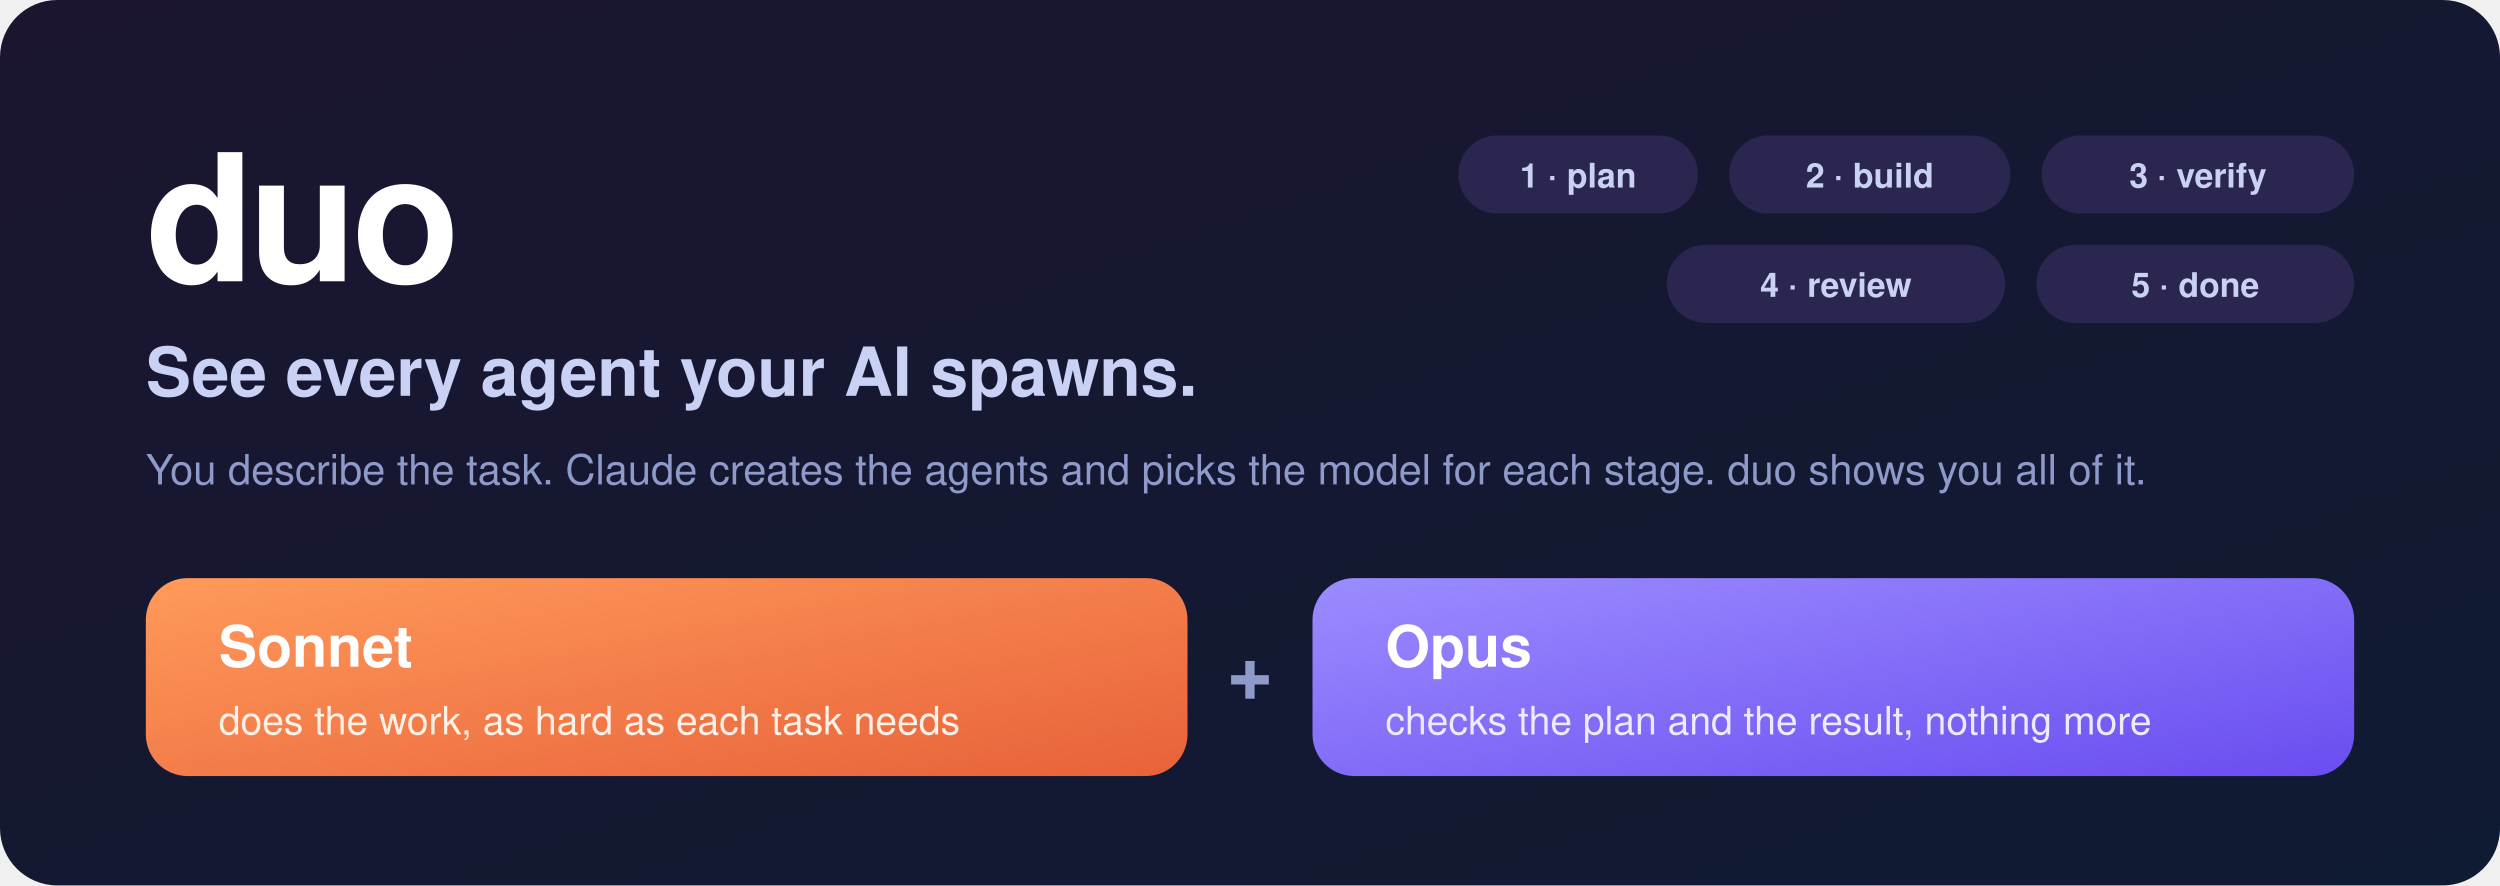
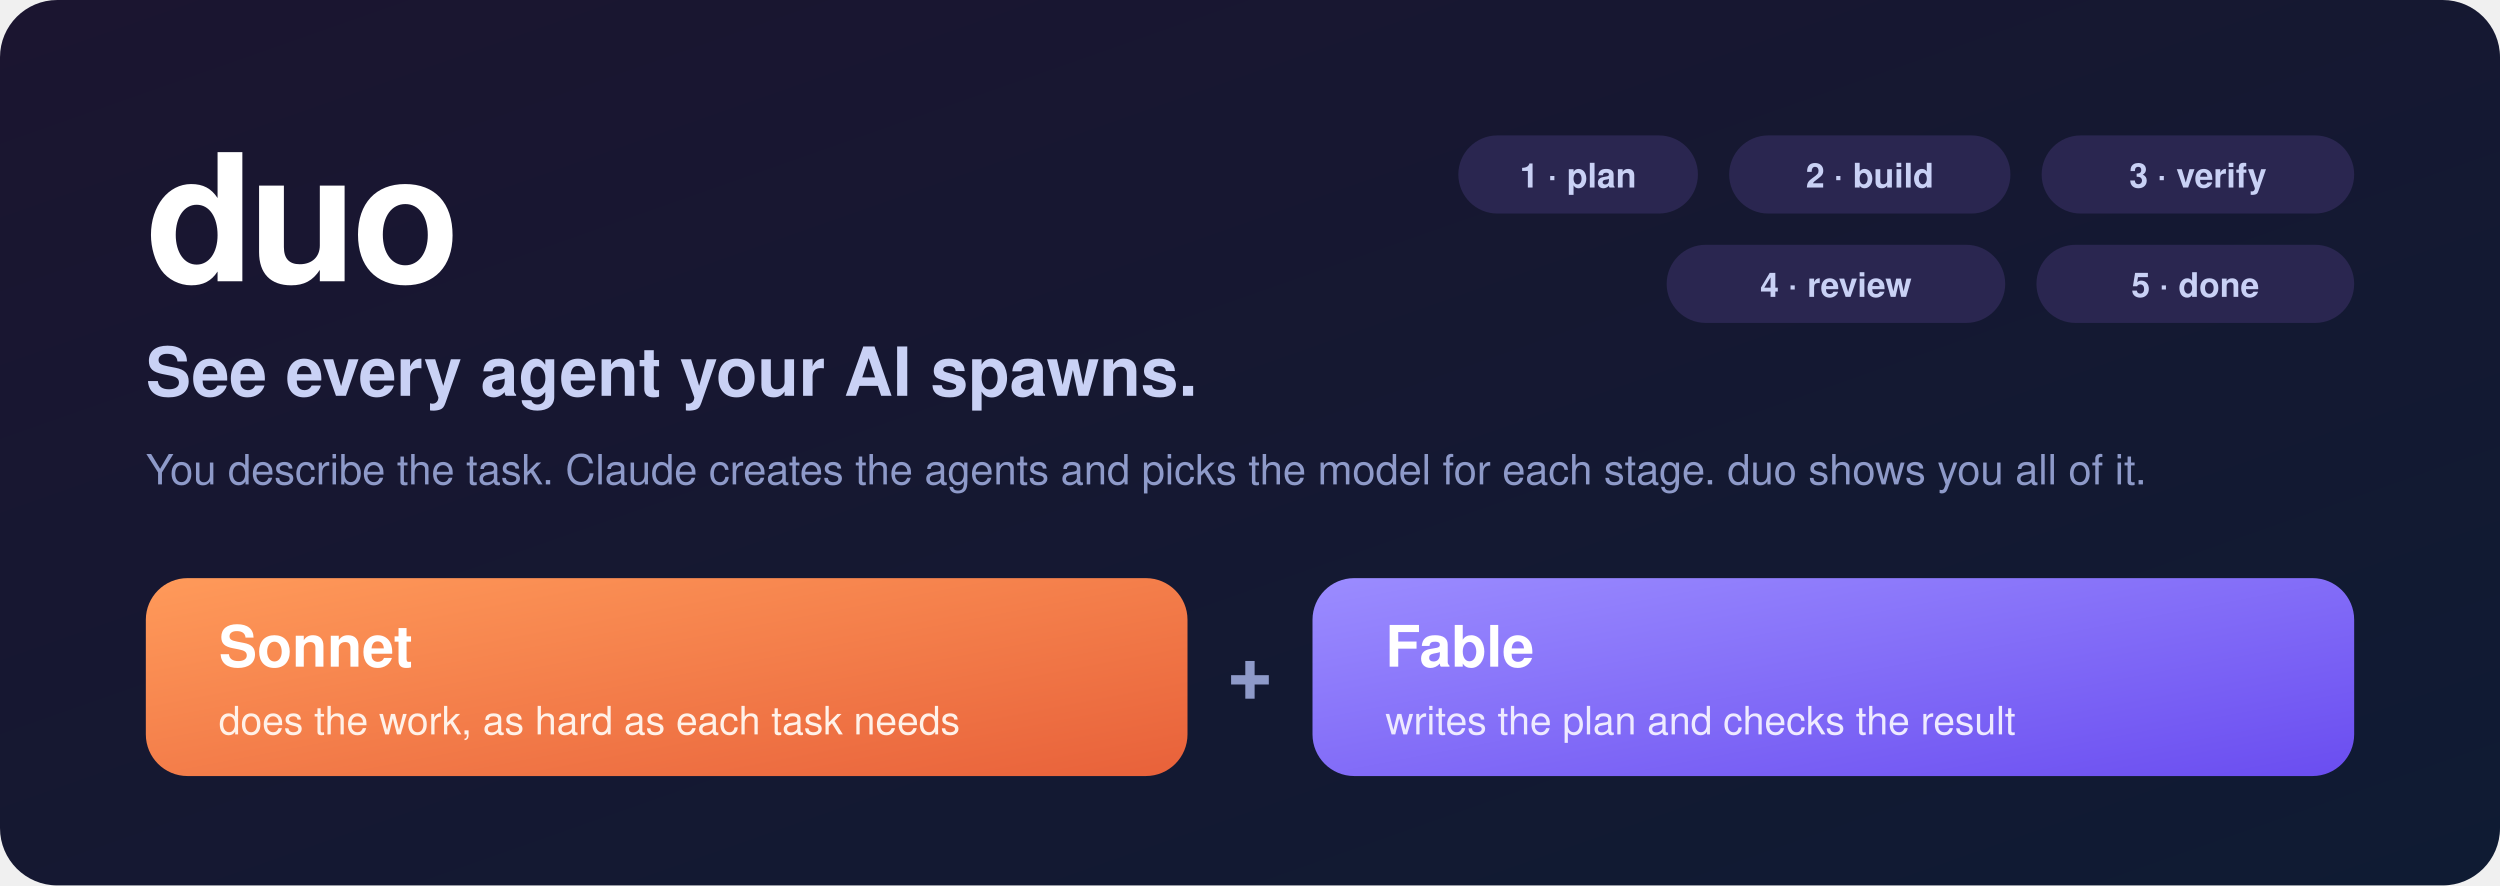
- <svg xmlns="http://www.w3.org/2000/svg" viewBox="0 0 960 340" width="960" height="340" role="img" aria-label="duo: Sonnet works, Opus checks">
+ <svg xmlns="http://www.w3.org/2000/svg" viewBox="0 0 960 340" width="960" height="340" role="img" aria-label="duo: Fable plans, Sonnet works">
  <defs>
    <linearGradient id="bg" x1="0" y1="0" x2="1" y2="1">
      <stop offset="0" stop-color="#1B1530" />
      <stop offset="1" stop-color="#0F1B33" />
    </linearGradient>
    <linearGradient id="son" x1="0" y1="0" x2="1" y2="1">
      <stop offset="0" stop-color="#FF9A5A" />
      <stop offset="1" stop-color="#E8613A" />
    </linearGradient>
    <linearGradient id="opu" x1="0" y1="0" x2="1" y2="1">
      <stop offset="0" stop-color="#9B8CFF" />
      <stop offset="1" stop-color="#6A4DF0" />
    </linearGradient>
  </defs>
  <rect width="960" height="340" rx="22" fill="url(#bg)" />
  <g font-family="-apple-system, 'SF Pro Display', 'Segoe UI', Helvetica, Arial, sans-serif">
    <text x="56" y="108" font-size="68" font-weight="800" fill="#FFFFFF" letter-spacing="-2">duo</text>
    <text x="56" y="152" font-size="26" font-weight="600" fill="#C9D1F5">See every agent your AI spawns.</text>
    <text x="56" y="186" font-size="16" fill="#8E9AC9">You describe the task. Claude creates the agents and picks the model for each stage. duo shows you all of it.</text>
    <rect x="56" y="222" width="400" height="76" rx="16" fill="url(#son)" />
    <text x="84" y="256" font-size="22" font-weight="700" fill="#FFFFFF">Sonnet</text>
    <text x="84" y="282" font-size="15" fill="#FFF1E8">does the work, as hard as each task needs</text>
    <text x="480" y="268" font-size="30" font-weight="700" fill="#8E9AC9" text-anchor="middle">+</text>
    <rect x="504" y="222" width="400" height="76" rx="16" fill="url(#opu)" />
-     <text x="532" y="256" font-size="22" font-weight="700" fill="#FFFFFF">Opus</text>
-     <text x="532" y="282" font-size="15" fill="#EEEAFF">checks the plan and the result, nothing more</text>
+     <text x="532" y="256" font-size="22" font-weight="700" fill="#FFFFFF">Fable</text>
+     <text x="532" y="282" font-size="15" fill="#EEEAFF">writes the plan and checks the result</text>
    <g font-size="13" font-weight="600">
      <rect x="560" y="52" width="92" height="30" rx="15" fill="#2A2650" />
      <text x="606" y="72" fill="#C9D1F5" text-anchor="middle">1 · plan</text>
      <rect x="664" y="52" width="108" height="30" rx="15" fill="#2A2650" />
      <text x="718" y="72" fill="#C9D1F5" text-anchor="middle">2 · build</text>
      <rect x="784" y="52" width="120" height="30" rx="15" fill="#2A2650" />
      <text x="844" y="72" fill="#C9D1F5" text-anchor="middle">3 · verify</text>
      <rect x="640" y="94" width="130" height="30" rx="15" fill="#2A2650" />
      <text x="705" y="114" fill="#C9D1F5" text-anchor="middle">4 · review</text>
      <rect x="782" y="94" width="122" height="30" rx="15" fill="#2A2650" />
      <text x="843" y="114" fill="#C9D1F5" text-anchor="middle">5 · done</text>
    </g>
  </g>
</svg>
